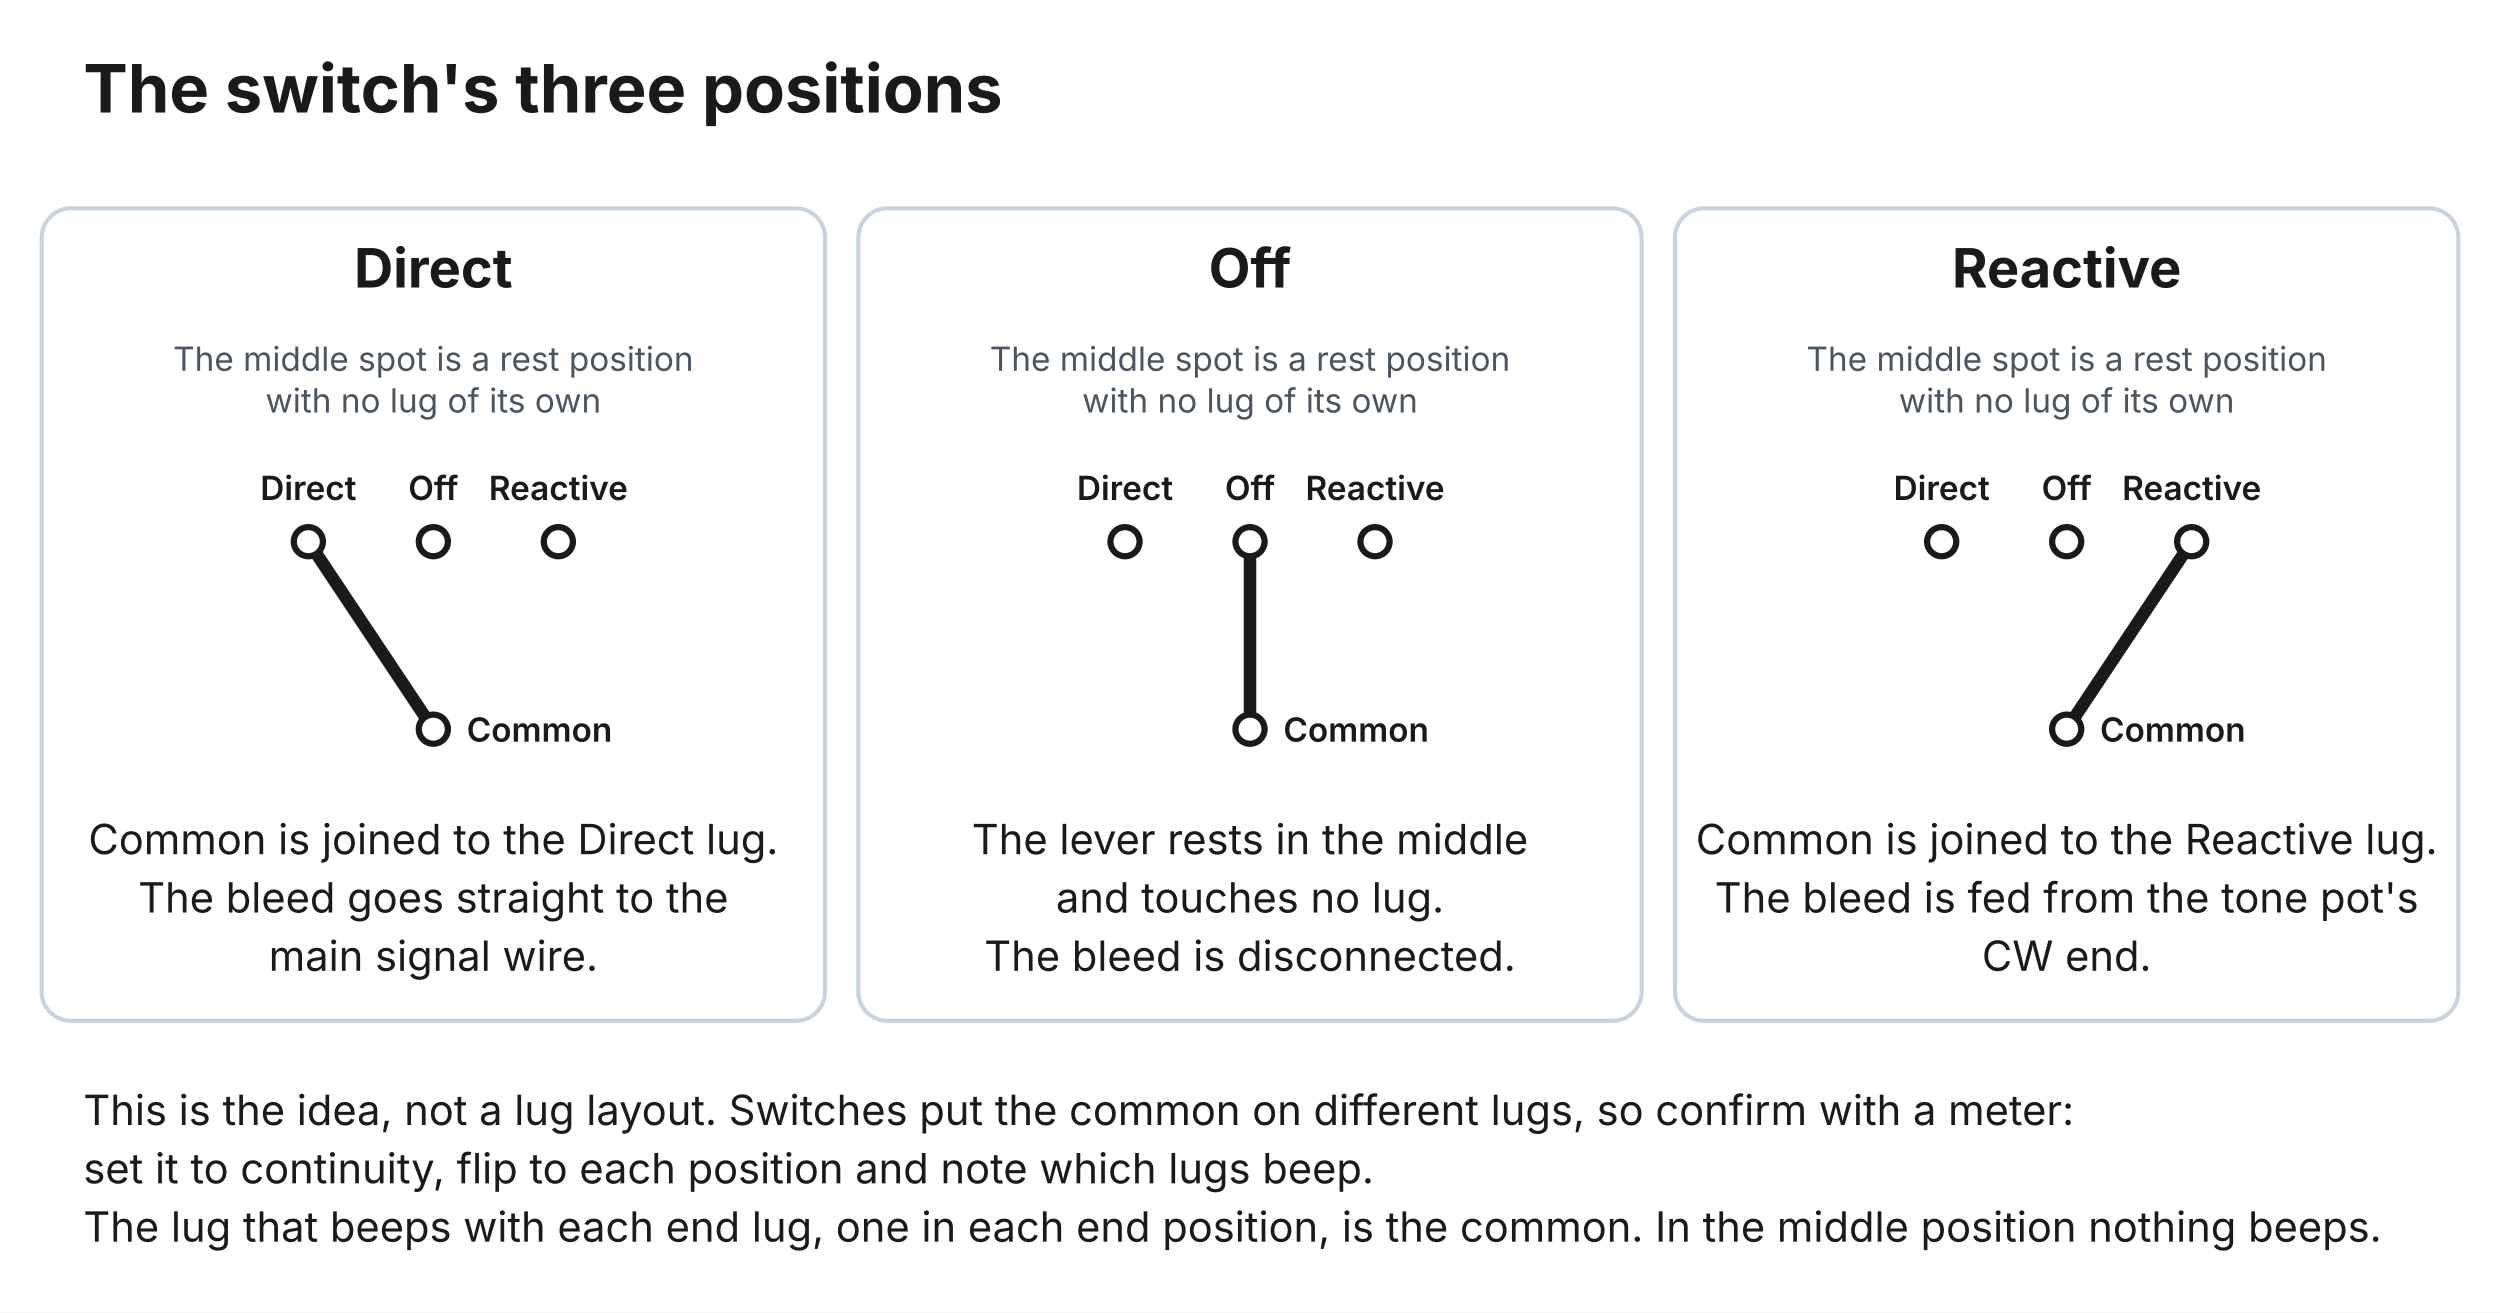
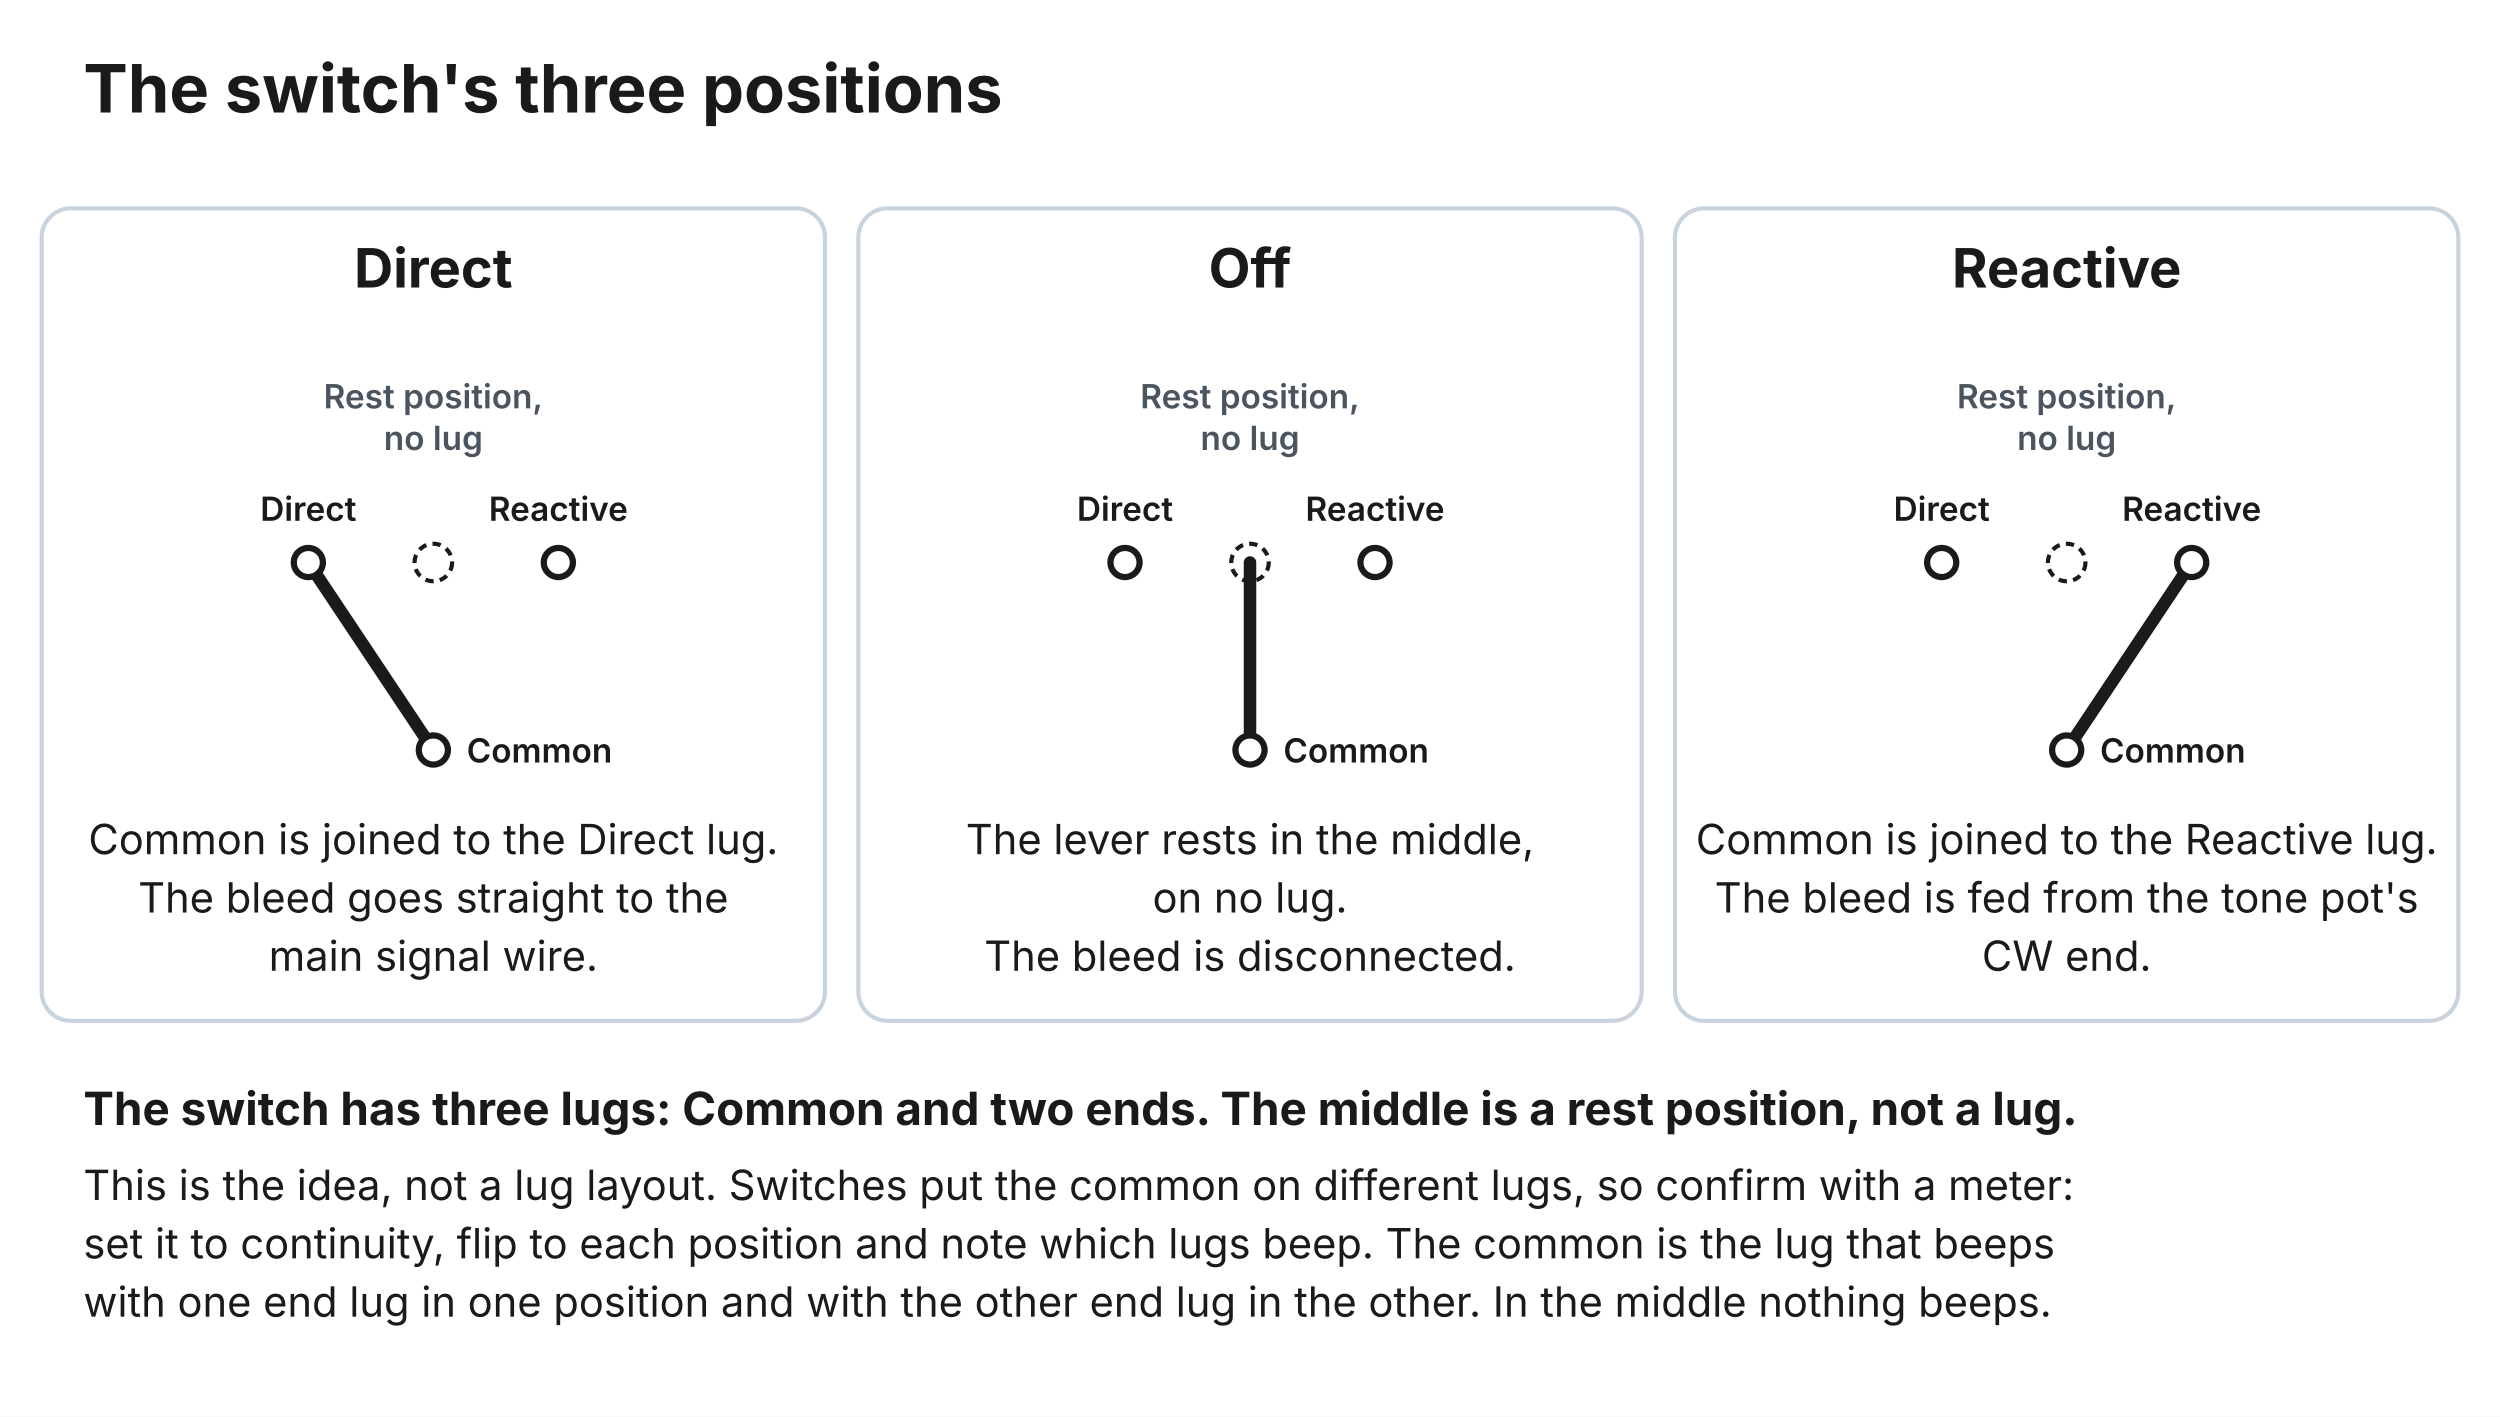
- <svg xmlns="http://www.w3.org/2000/svg" viewBox="0 0 1200 630" width="1200" height="630" role="img" aria-label="The switch's three positions">
-   <rect width="1200" height="630" fill="#ffffff" />
+ <svg xmlns="http://www.w3.org/2000/svg" viewBox="0 0 1200 680" width="1200" height="680" role="img" aria-label="The switch's three positions">
+   <rect width="1200" height="680" fill="#ffffff" />
  <text x="40" y="54" font-size="32" font-weight="700" text-anchor="start" fill="#1a1a1a" font-family="Inter, Helvetica, Arial, sans-serif">The switch's three positions</text>
  <rect x="20" y="100" width="376" height="390" rx="14" fill="#ffffff" stroke="#c9d3de" stroke-width="2" />
  <text x="208" y="138" font-size="26" font-weight="700" text-anchor="middle" fill="#1a1a1a" font-family="Inter, Helvetica, Arial, sans-serif">Direct</text>
-   <text x="208" y="178" font-size="16" font-weight="400" text-anchor="middle" fill="#4a5560" font-family="Inter, Helvetica, Arial, sans-serif">The middle spot is a rest position</text>
-   <text x="208" y="198" font-size="16" font-weight="400" text-anchor="middle" fill="#4a5560" font-family="Inter, Helvetica, Arial, sans-serif">with no lug of its own</text>
  <g data-switch="SW">
-     <line data-blade="1" x1="208" y1="350" x2="148" y2="260" stroke="#1a1a1a" stroke-width="6" stroke-linecap="round" />
-     <circle data-terminal="SW.DIRECT" cx="148" cy="260" r="7" fill="#ffffff" stroke="#1a1a1a" stroke-width="3" />
-     <text x="148" y="240" font-size="16" font-weight="600" text-anchor="middle" fill="#1a1a1a" stroke="#ffffff" stroke-width="5" stroke-linejoin="round" paint-order="stroke" font-family="Inter, Helvetica, Arial, sans-serif">Direct</text>
-     <circle data-terminal="SW.OFF" cx="208" cy="260" r="7" fill="#ffffff" stroke="#1a1a1a" stroke-width="3" />
-     <text x="208" y="240" font-size="16" font-weight="600" text-anchor="middle" fill="#1a1a1a" stroke="#ffffff" stroke-width="5" stroke-linejoin="round" paint-order="stroke" font-family="Inter, Helvetica, Arial, sans-serif">Off</text>
-     <circle data-terminal="SW.REACTIVE" cx="268" cy="260" r="7" fill="#ffffff" stroke="#1a1a1a" stroke-width="3" />
-     <text x="268" y="240" font-size="16" font-weight="600" text-anchor="middle" fill="#1a1a1a" stroke="#ffffff" stroke-width="5" stroke-linejoin="round" paint-order="stroke" font-family="Inter, Helvetica, Arial, sans-serif">Reactive</text>
-     <circle data-terminal="SW.C" cx="208" cy="350" r="7" fill="#ffffff" stroke="#1a1a1a" stroke-width="3" />
-     <text x="224" y="356" font-size="16" font-weight="600" text-anchor="start" fill="#1a1a1a" stroke="#ffffff" stroke-width="5" stroke-linejoin="round" paint-order="stroke" font-family="Inter, Helvetica, Arial, sans-serif">Common</text>
+     <line data-blade="1" x1="208" y1="360" x2="148" y2="270" stroke="#1a1a1a" stroke-width="6" stroke-linecap="round" />
+     <circle data-terminal="SW.DIRECT" cx="148" cy="270" r="7" fill="#ffffff" stroke="#1a1a1a" stroke-width="3" />
+     <text x="148" y="250" font-size="16" font-weight="600" text-anchor="middle" fill="#1a1a1a" stroke="#ffffff" stroke-width="5" stroke-linejoin="round" paint-order="stroke" font-family="Inter, Helvetica, Arial, sans-serif">Direct</text>
+     <circle data-terminal="SW.OFF" cx="208" cy="270" r="9" fill="none" stroke="#1a1a1a" stroke-width="2" stroke-dasharray="4 3" />
+     <text x="208" y="196" font-size="16" font-weight="600" text-anchor="middle" fill="#4a5560" stroke="#ffffff" stroke-width="5" stroke-linejoin="round" paint-order="stroke" font-family="Inter, Helvetica, Arial, sans-serif">Rest position,</text>
+     <text x="208" y="216" font-size="16" font-weight="600" text-anchor="middle" fill="#4a5560" stroke="#ffffff" stroke-width="5" stroke-linejoin="round" paint-order="stroke" font-family="Inter, Helvetica, Arial, sans-serif">no lug</text>
+     <circle data-terminal="SW.REACTIVE" cx="268" cy="270" r="7" fill="#ffffff" stroke="#1a1a1a" stroke-width="3" />
+     <text x="268" y="250" font-size="16" font-weight="600" text-anchor="middle" fill="#1a1a1a" stroke="#ffffff" stroke-width="5" stroke-linejoin="round" paint-order="stroke" font-family="Inter, Helvetica, Arial, sans-serif">Reactive</text>
+     <circle data-terminal="SW.C" cx="208" cy="360" r="7" fill="#ffffff" stroke="#1a1a1a" stroke-width="3" />
+     <text x="224" y="366" font-size="16" font-weight="600" text-anchor="start" fill="#1a1a1a" stroke="#ffffff" stroke-width="5" stroke-linejoin="round" paint-order="stroke" font-family="Inter, Helvetica, Arial, sans-serif">Common</text>
  </g>
  <text x="208" y="410" font-size="20" font-weight="400" text-anchor="middle" fill="#1a1a1a" font-family="Inter, Helvetica, Arial, sans-serif">Common is joined to the Direct lug.</text>
  <text x="208" y="438" font-size="20" font-weight="400" text-anchor="middle" fill="#1a1a1a" font-family="Inter, Helvetica, Arial, sans-serif">The bleed goes straight to the</text>
  <text x="208" y="466" font-size="20" font-weight="400" text-anchor="middle" fill="#1a1a1a" font-family="Inter, Helvetica, Arial, sans-serif">main signal wire.</text>
  <rect x="412" y="100" width="376" height="390" rx="14" fill="#ffffff" stroke="#c9d3de" stroke-width="2" />
  <text x="600" y="138" font-size="26" font-weight="700" text-anchor="middle" fill="#1a1a1a" font-family="Inter, Helvetica, Arial, sans-serif">Off</text>
-   <text x="600" y="178" font-size="16" font-weight="400" text-anchor="middle" fill="#4a5560" font-family="Inter, Helvetica, Arial, sans-serif">The middle spot is a rest position</text>
-   <text x="600" y="198" font-size="16" font-weight="400" text-anchor="middle" fill="#4a5560" font-family="Inter, Helvetica, Arial, sans-serif">with no lug of its own</text>
  <g data-switch="SW">
-     <line data-blade="1" x1="600" y1="350" x2="600" y2="260" stroke="#1a1a1a" stroke-width="6" stroke-linecap="round" />
-     <circle data-terminal="SW.DIRECT" cx="540" cy="260" r="7" fill="#ffffff" stroke="#1a1a1a" stroke-width="3" />
-     <text x="540" y="240" font-size="16" font-weight="600" text-anchor="middle" fill="#1a1a1a" stroke="#ffffff" stroke-width="5" stroke-linejoin="round" paint-order="stroke" font-family="Inter, Helvetica, Arial, sans-serif">Direct</text>
-     <circle data-terminal="SW.OFF" cx="600" cy="260" r="7" fill="#ffffff" stroke="#1a1a1a" stroke-width="3" />
-     <text x="600" y="240" font-size="16" font-weight="600" text-anchor="middle" fill="#1a1a1a" stroke="#ffffff" stroke-width="5" stroke-linejoin="round" paint-order="stroke" font-family="Inter, Helvetica, Arial, sans-serif">Off</text>
-     <circle data-terminal="SW.REACTIVE" cx="660" cy="260" r="7" fill="#ffffff" stroke="#1a1a1a" stroke-width="3" />
-     <text x="660" y="240" font-size="16" font-weight="600" text-anchor="middle" fill="#1a1a1a" stroke="#ffffff" stroke-width="5" stroke-linejoin="round" paint-order="stroke" font-family="Inter, Helvetica, Arial, sans-serif">Reactive</text>
-     <circle data-terminal="SW.C" cx="600" cy="350" r="7" fill="#ffffff" stroke="#1a1a1a" stroke-width="3" />
-     <text x="616" y="356" font-size="16" font-weight="600" text-anchor="start" fill="#1a1a1a" stroke="#ffffff" stroke-width="5" stroke-linejoin="round" paint-order="stroke" font-family="Inter, Helvetica, Arial, sans-serif">Common</text>
+     <line data-blade="1" x1="600" y1="360" x2="600" y2="270" stroke="#1a1a1a" stroke-width="6" stroke-linecap="round" />
+     <circle data-terminal="SW.DIRECT" cx="540" cy="270" r="7" fill="#ffffff" stroke="#1a1a1a" stroke-width="3" />
+     <text x="540" y="250" font-size="16" font-weight="600" text-anchor="middle" fill="#1a1a1a" stroke="#ffffff" stroke-width="5" stroke-linejoin="round" paint-order="stroke" font-family="Inter, Helvetica, Arial, sans-serif">Direct</text>
+     <circle data-terminal="SW.OFF" cx="600" cy="270" r="9" fill="none" stroke="#1a1a1a" stroke-width="2" stroke-dasharray="4 3" />
+     <text x="600" y="196" font-size="16" font-weight="600" text-anchor="middle" fill="#4a5560" stroke="#ffffff" stroke-width="5" stroke-linejoin="round" paint-order="stroke" font-family="Inter, Helvetica, Arial, sans-serif">Rest position,</text>
+     <text x="600" y="216" font-size="16" font-weight="600" text-anchor="middle" fill="#4a5560" stroke="#ffffff" stroke-width="5" stroke-linejoin="round" paint-order="stroke" font-family="Inter, Helvetica, Arial, sans-serif">no lug</text>
+     <circle data-terminal="SW.REACTIVE" cx="660" cy="270" r="7" fill="#ffffff" stroke="#1a1a1a" stroke-width="3" />
+     <text x="660" y="250" font-size="16" font-weight="600" text-anchor="middle" fill="#1a1a1a" stroke="#ffffff" stroke-width="5" stroke-linejoin="round" paint-order="stroke" font-family="Inter, Helvetica, Arial, sans-serif">Reactive</text>
+     <circle data-terminal="SW.C" cx="600" cy="360" r="7" fill="#ffffff" stroke="#1a1a1a" stroke-width="3" />
+     <text x="616" y="366" font-size="16" font-weight="600" text-anchor="start" fill="#1a1a1a" stroke="#ffffff" stroke-width="5" stroke-linejoin="round" paint-order="stroke" font-family="Inter, Helvetica, Arial, sans-serif">Common</text>
  </g>
-   <text x="600" y="410" font-size="20" font-weight="400" text-anchor="middle" fill="#1a1a1a" font-family="Inter, Helvetica, Arial, sans-serif">The lever rests in the middle</text>
-   <text x="600" y="438" font-size="20" font-weight="400" text-anchor="middle" fill="#1a1a1a" font-family="Inter, Helvetica, Arial, sans-serif">and touches no lug.</text>
+   <text x="600" y="410" font-size="20" font-weight="400" text-anchor="middle" fill="#1a1a1a" font-family="Inter, Helvetica, Arial, sans-serif">The lever rests in the middle,</text>
+   <text x="600" y="438" font-size="20" font-weight="400" text-anchor="middle" fill="#1a1a1a" font-family="Inter, Helvetica, Arial, sans-serif">on no lug.</text>
  <text x="600" y="466" font-size="20" font-weight="400" text-anchor="middle" fill="#1a1a1a" font-family="Inter, Helvetica, Arial, sans-serif">The bleed is disconnected.</text>
  <rect x="804" y="100" width="376" height="390" rx="14" fill="#ffffff" stroke="#c9d3de" stroke-width="2" />
  <text x="992" y="138" font-size="26" font-weight="700" text-anchor="middle" fill="#1a1a1a" font-family="Inter, Helvetica, Arial, sans-serif">Reactive</text>
-   <text x="992" y="178" font-size="16" font-weight="400" text-anchor="middle" fill="#4a5560" font-family="Inter, Helvetica, Arial, sans-serif">The middle spot is a rest position</text>
-   <text x="992" y="198" font-size="16" font-weight="400" text-anchor="middle" fill="#4a5560" font-family="Inter, Helvetica, Arial, sans-serif">with no lug of its own</text>
  <g data-switch="SW">
-     <line data-blade="1" x1="992" y1="350" x2="1052" y2="260" stroke="#1a1a1a" stroke-width="6" stroke-linecap="round" />
-     <circle data-terminal="SW.DIRECT" cx="932" cy="260" r="7" fill="#ffffff" stroke="#1a1a1a" stroke-width="3" />
-     <text x="932" y="240" font-size="16" font-weight="600" text-anchor="middle" fill="#1a1a1a" stroke="#ffffff" stroke-width="5" stroke-linejoin="round" paint-order="stroke" font-family="Inter, Helvetica, Arial, sans-serif">Direct</text>
-     <circle data-terminal="SW.OFF" cx="992" cy="260" r="7" fill="#ffffff" stroke="#1a1a1a" stroke-width="3" />
-     <text x="992" y="240" font-size="16" font-weight="600" text-anchor="middle" fill="#1a1a1a" stroke="#ffffff" stroke-width="5" stroke-linejoin="round" paint-order="stroke" font-family="Inter, Helvetica, Arial, sans-serif">Off</text>
-     <circle data-terminal="SW.REACTIVE" cx="1052" cy="260" r="7" fill="#ffffff" stroke="#1a1a1a" stroke-width="3" />
-     <text x="1052" y="240" font-size="16" font-weight="600" text-anchor="middle" fill="#1a1a1a" stroke="#ffffff" stroke-width="5" stroke-linejoin="round" paint-order="stroke" font-family="Inter, Helvetica, Arial, sans-serif">Reactive</text>
-     <circle data-terminal="SW.C" cx="992" cy="350" r="7" fill="#ffffff" stroke="#1a1a1a" stroke-width="3" />
-     <text x="1008" y="356" font-size="16" font-weight="600" text-anchor="start" fill="#1a1a1a" stroke="#ffffff" stroke-width="5" stroke-linejoin="round" paint-order="stroke" font-family="Inter, Helvetica, Arial, sans-serif">Common</text>
+     <line data-blade="1" x1="992" y1="360" x2="1052" y2="270" stroke="#1a1a1a" stroke-width="6" stroke-linecap="round" />
+     <circle data-terminal="SW.DIRECT" cx="932" cy="270" r="7" fill="#ffffff" stroke="#1a1a1a" stroke-width="3" />
+     <text x="932" y="250" font-size="16" font-weight="600" text-anchor="middle" fill="#1a1a1a" stroke="#ffffff" stroke-width="5" stroke-linejoin="round" paint-order="stroke" font-family="Inter, Helvetica, Arial, sans-serif">Direct</text>
+     <circle data-terminal="SW.OFF" cx="992" cy="270" r="9" fill="none" stroke="#1a1a1a" stroke-width="2" stroke-dasharray="4 3" />
+     <text x="992" y="196" font-size="16" font-weight="600" text-anchor="middle" fill="#4a5560" stroke="#ffffff" stroke-width="5" stroke-linejoin="round" paint-order="stroke" font-family="Inter, Helvetica, Arial, sans-serif">Rest position,</text>
+     <text x="992" y="216" font-size="16" font-weight="600" text-anchor="middle" fill="#4a5560" stroke="#ffffff" stroke-width="5" stroke-linejoin="round" paint-order="stroke" font-family="Inter, Helvetica, Arial, sans-serif">no lug</text>
+     <circle data-terminal="SW.REACTIVE" cx="1052" cy="270" r="7" fill="#ffffff" stroke="#1a1a1a" stroke-width="3" />
+     <text x="1052" y="250" font-size="16" font-weight="600" text-anchor="middle" fill="#1a1a1a" stroke="#ffffff" stroke-width="5" stroke-linejoin="round" paint-order="stroke" font-family="Inter, Helvetica, Arial, sans-serif">Reactive</text>
+     <circle data-terminal="SW.C" cx="992" cy="360" r="7" fill="#ffffff" stroke="#1a1a1a" stroke-width="3" />
+     <text x="1008" y="366" font-size="16" font-weight="600" text-anchor="start" fill="#1a1a1a" stroke="#ffffff" stroke-width="5" stroke-linejoin="round" paint-order="stroke" font-family="Inter, Helvetica, Arial, sans-serif">Common</text>
  </g>
  <text x="992" y="410" font-size="20" font-weight="400" text-anchor="middle" fill="#1a1a1a" font-family="Inter, Helvetica, Arial, sans-serif">Common is joined to the Reactive lug.</text>
  <text x="992" y="438" font-size="20" font-weight="400" text-anchor="middle" fill="#1a1a1a" font-family="Inter, Helvetica, Arial, sans-serif">The bleed is fed from the tone pot's</text>
  <text x="992" y="466" font-size="20" font-weight="400" text-anchor="middle" fill="#1a1a1a" font-family="Inter, Helvetica, Arial, sans-serif">CW end.</text>
-   <text x="40" y="540" font-size="20" font-weight="400" text-anchor="start" fill="#1a1a1a" font-family="Inter, Helvetica, Arial, sans-serif">This is the idea, not a lug layout. Switches put the common on different lugs, so confirm with a meter:</text>
-   <text x="40" y="568" font-size="20" font-weight="400" text-anchor="start" fill="#1a1a1a" font-family="Inter, Helvetica, Arial, sans-serif">set it to continuity, flip to each position and note which lugs beep.</text>
-   <text x="40" y="596" font-size="20" font-weight="400" text-anchor="start" fill="#1a1a1a" font-family="Inter, Helvetica, Arial, sans-serif">The lug that beeps with each end lug, one in each end position, is the common. In the middle position nothing beeps.</text>
+   <text x="40" y="540" font-size="22" font-weight="700" text-anchor="start" fill="#1a1a1a" font-family="Inter, Helvetica, Arial, sans-serif">The switch has three lugs: Common and two ends. The middle is a rest position, not a lug.</text>
+   <text x="40" y="576" font-size="20" font-weight="400" text-anchor="start" fill="#1a1a1a" font-family="Inter, Helvetica, Arial, sans-serif">This is the idea, not a lug layout. Switches put the common on different lugs, so confirm with a meter:</text>
+   <text x="40" y="604" font-size="20" font-weight="400" text-anchor="start" fill="#1a1a1a" font-family="Inter, Helvetica, Arial, sans-serif">set it to continuity, flip to each position and note which lugs beep. The common is the lug that beeps</text>
+   <text x="40" y="632" font-size="20" font-weight="400" text-anchor="start" fill="#1a1a1a" font-family="Inter, Helvetica, Arial, sans-serif">with one end lug in one position and with the other end lug in the other. In the middle nothing beeps.</text>
</svg>
